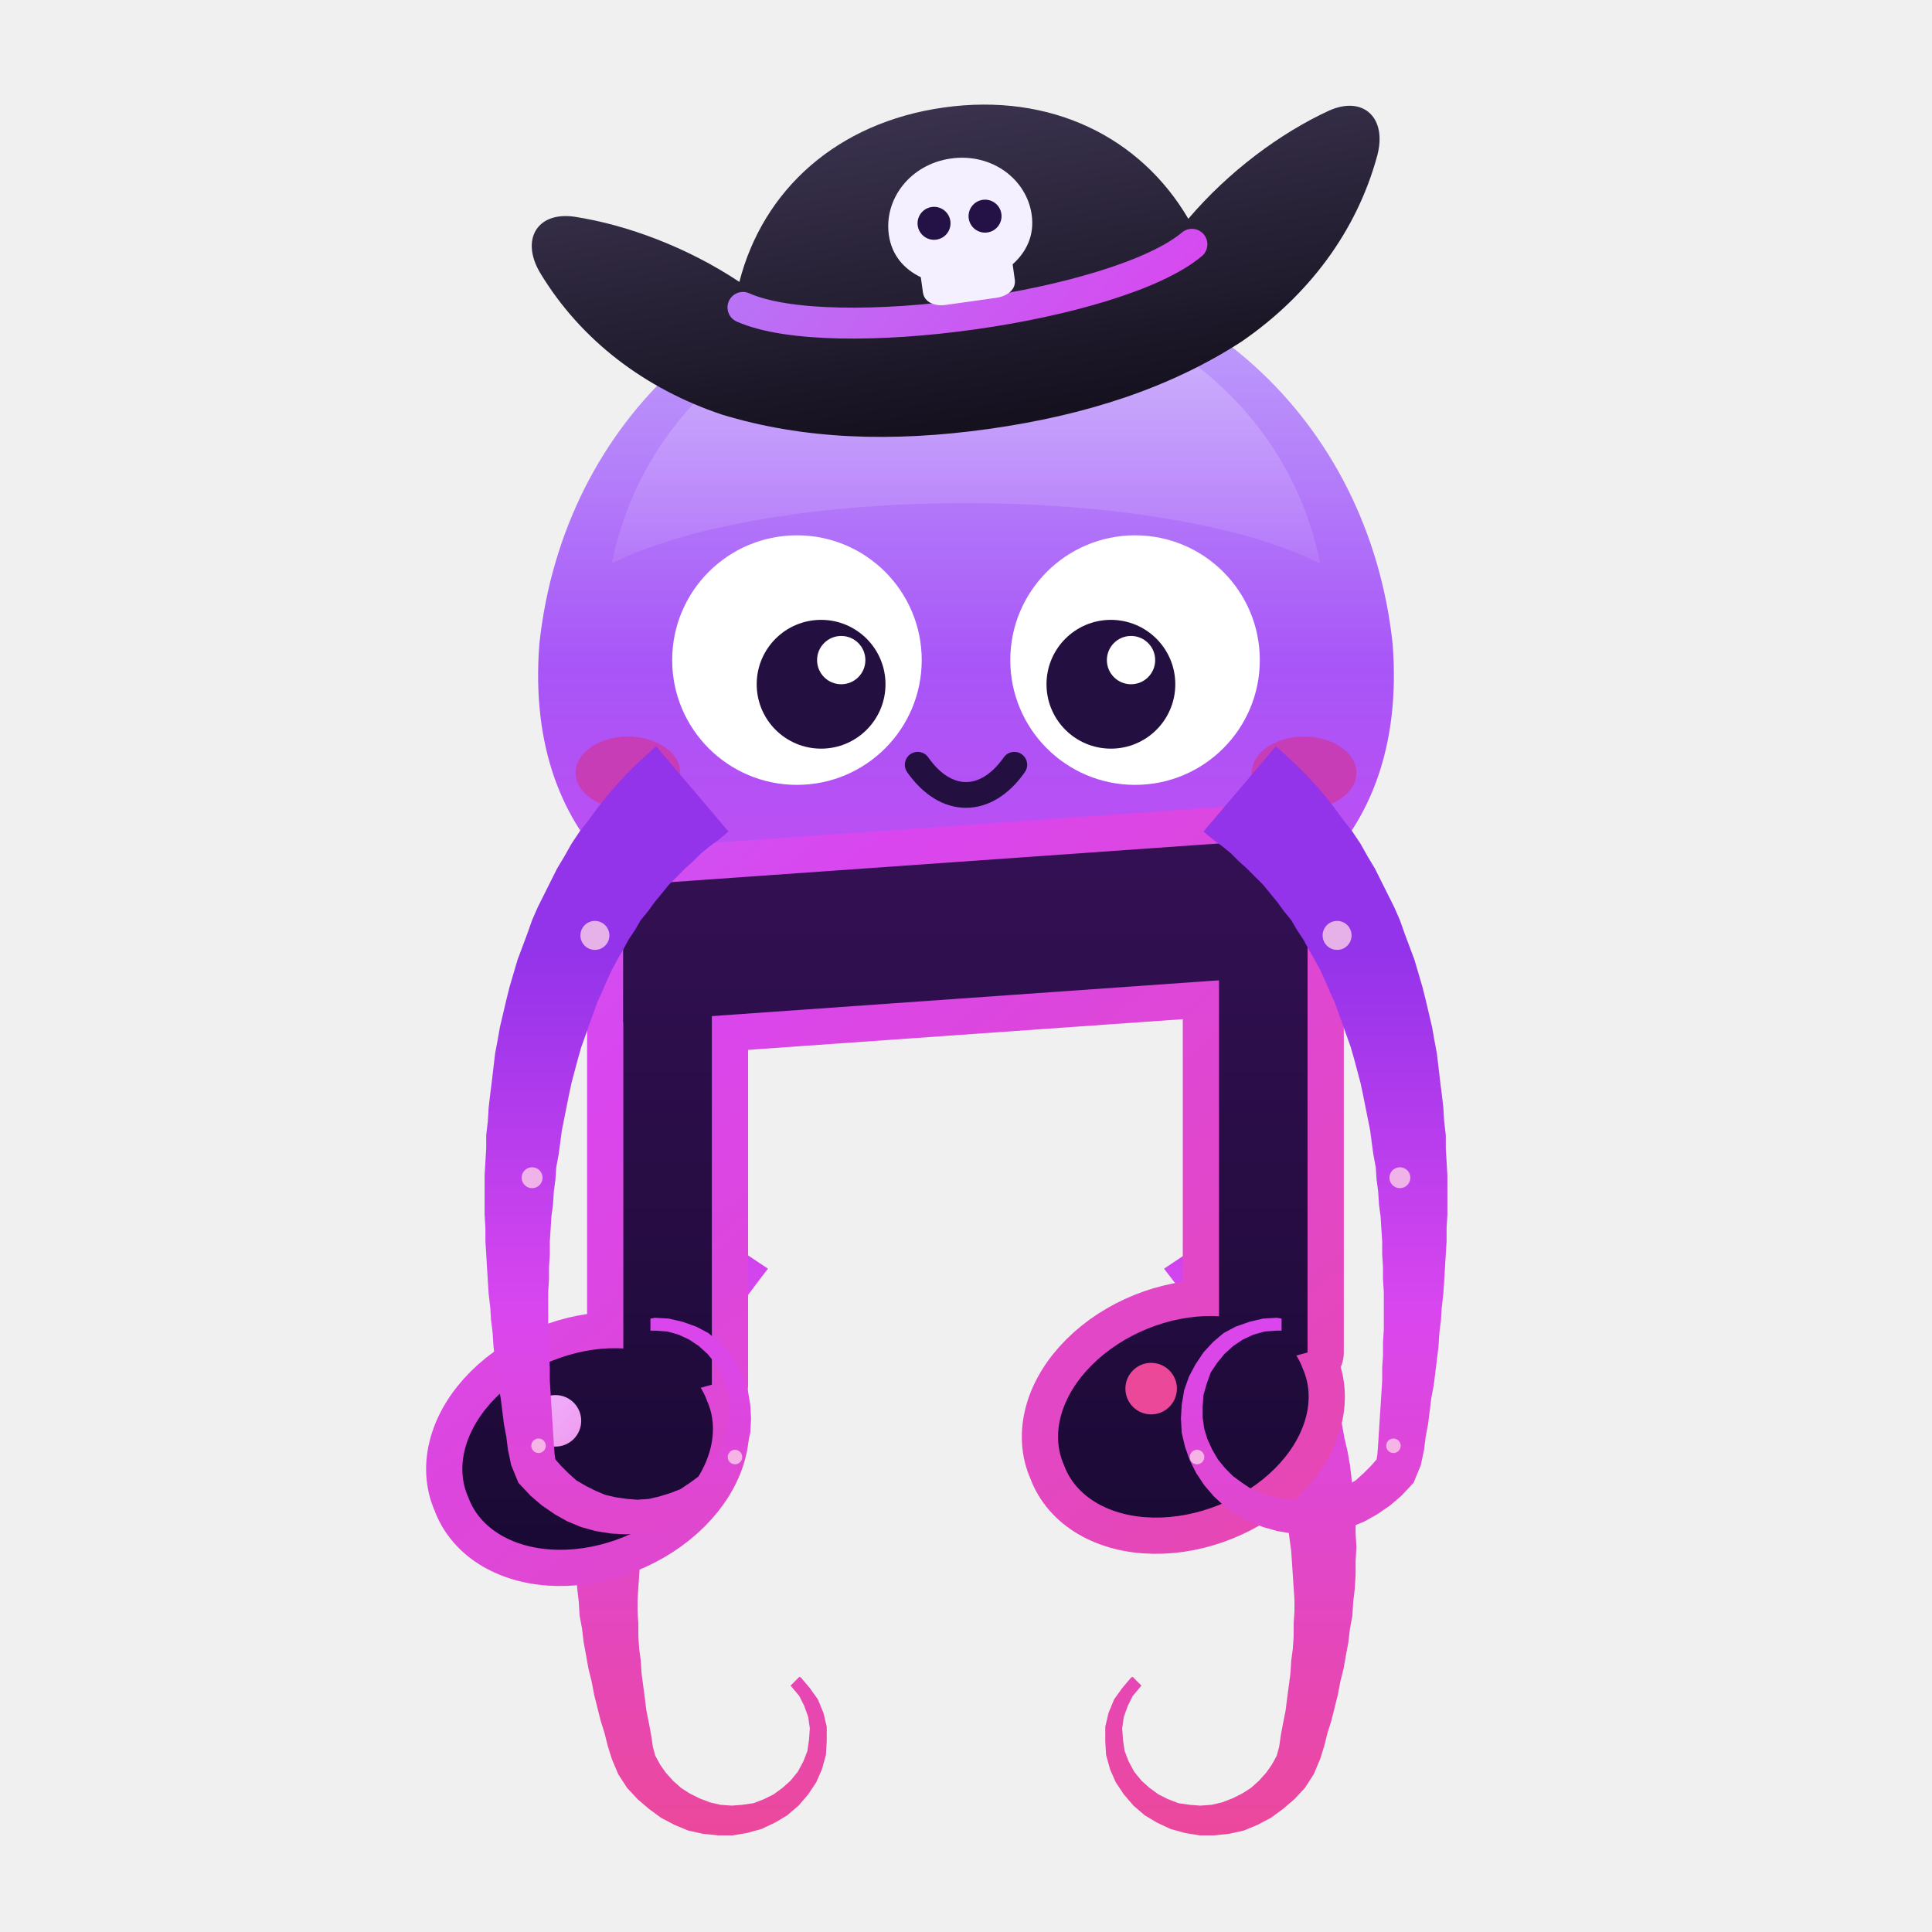
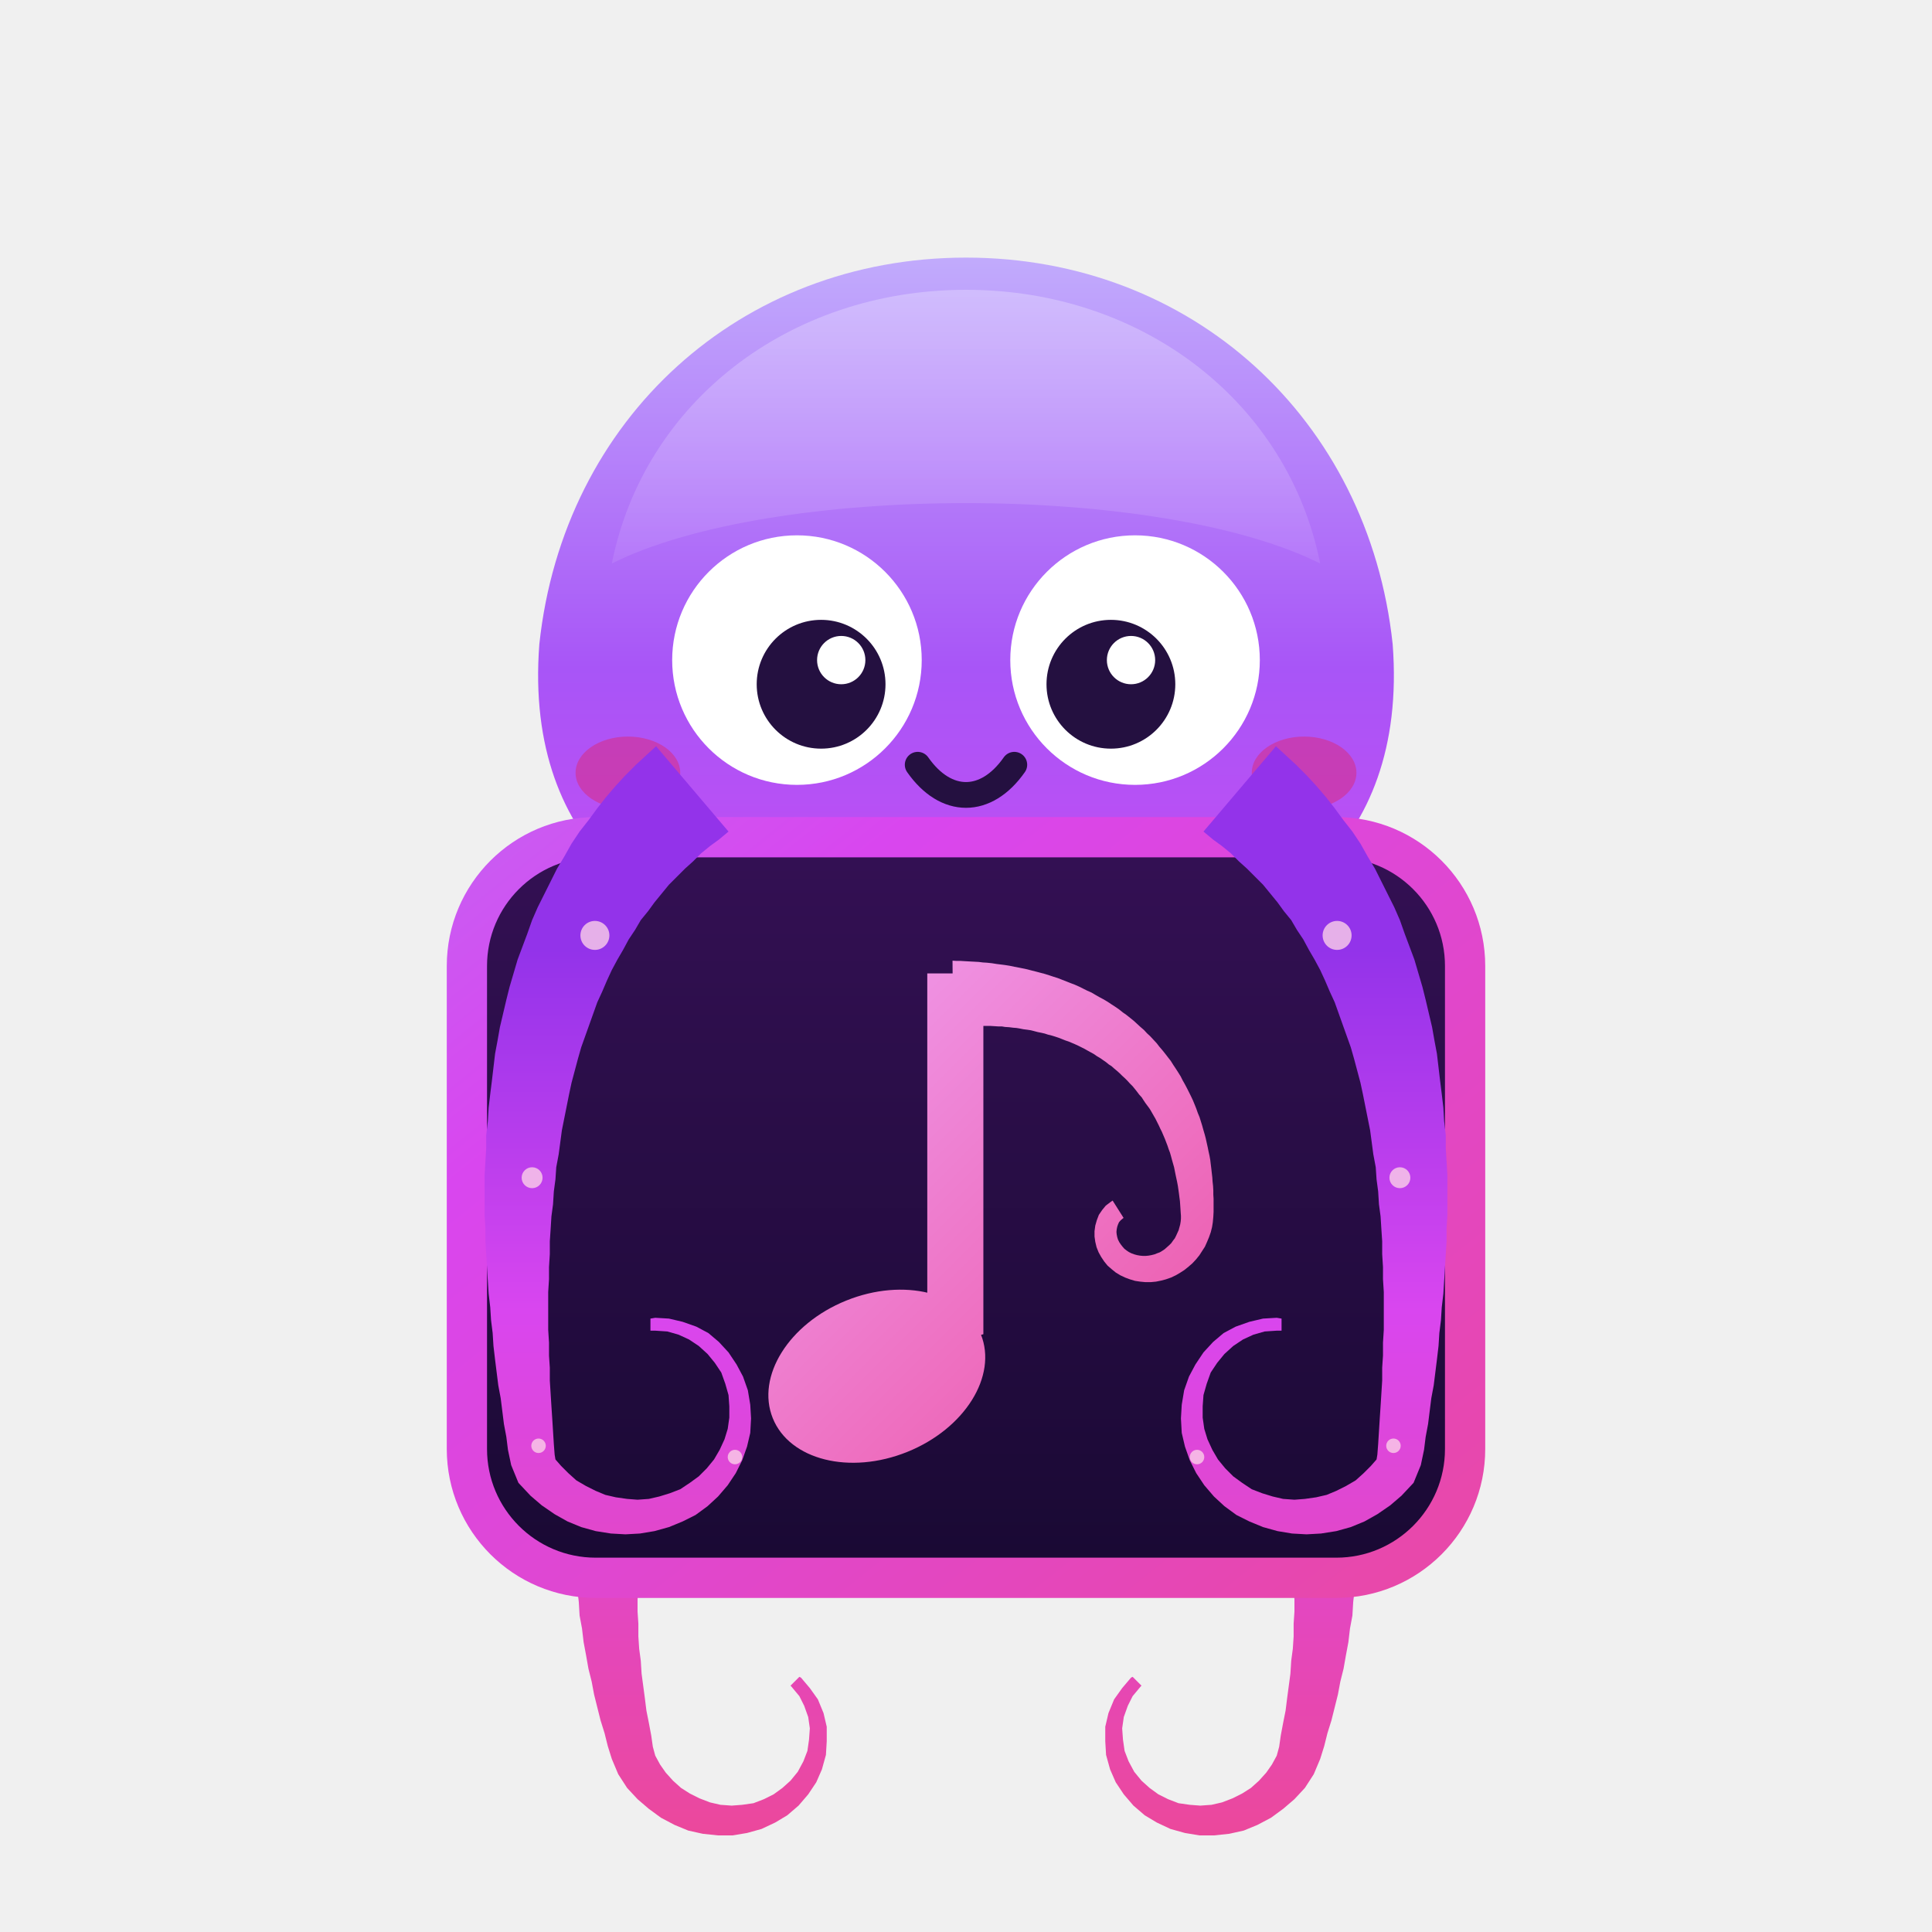
<svg xmlns="http://www.w3.org/2000/svg" viewBox="0 0 240 240" width="240" height="240" role="img">
  <defs>
    <linearGradient id="gV" x1="46" y1="26" x2="196" y2="214" gradientUnits="userSpaceOnUse">
      <stop offset="0" stop-color="#A78BFA" />
      <stop offset=".42" stop-color="#D946EF" />
      <stop offset="1" stop-color="#EC4899" />
    </linearGradient>
    <linearGradient id="gHd" x1="0" y1="26" x2="0" y2="140" gradientUnits="userSpaceOnUse">
      <stop offset="0" stop-color="#C4B5FD" />
      <stop offset=".5" stop-color="#A855F7" />
      <stop offset="1" stop-color="#D946EF" />
    </linearGradient>
    <linearGradient id="gA" x1="0" y1="118" x2="0" y2="230" gradientUnits="userSpaceOnUse">
      <stop offset="0" stop-color="#9333EA" />
      <stop offset=".4" stop-color="#D946EF" />
      <stop offset="1" stop-color="#EC4899" />
    </linearGradient>
    <linearGradient id="gT" x1="0" y1="104" x2="0" y2="196" gradientUnits="userSpaceOnUse">
      <stop offset="0" stop-color="#341054" />
      <stop offset="1" stop-color="#190933" />
    </linearGradient>
    <linearGradient id="gS" x1="0" y1="34" x2="0" y2="86" gradientUnits="userSpaceOnUse">
      <stop offset="0" stop-color="#fff" stop-opacity=".28" />
      <stop offset="1" stop-color="#fff" stop-opacity="0" />
    </linearGradient>
    <linearGradient id="gP" x1="114" y1="134" x2="142" y2="166" gradientUnits="userSpaceOnUse">
      <stop offset="0" stop-color="#F0ABFC" />
      <stop offset="1" stop-color="#EC4899" />
    </linearGradient>
    <linearGradient id="gH" x1="0" y1="14" x2="0" y2="78" gradientUnits="userSpaceOnUse">
      <stop offset="0" stop-color="#3C3450" />
      <stop offset="1" stop-color="#15111F" />
    </linearGradient>
+     <linearGradient id="gPn" x1="0" y1="0" x2="240" y2="240" gradientUnits="userSpaceOnUse">
+       <stop offset="0" stop-color="#F0ABFC" />
+       <stop offset="1" stop-color="#EC4899" />
+     </linearGradient>
  </defs>
  <g fill="url(#gA)">
    <path d="M 84.6 150.4 L 83.8 151.8 L 82.9 153.2 L 82.1 154.7 L 81.3 156.2 L 80.5 157.7 L 79.7 159.2 L 79.0 160.8 L 78.3 162.3 L 77.6 163.9 L 77.0 165.5 L 76.3 167.1 L 75.7 168.7 L 75.2 170.3 L 74.7 171.9 L 74.2 173.6 L 73.7 175.2 L 73.3 176.9 L 73.0 178.6 L 72.6 180.3 L 72.3 182.0 L 72.1 183.7 L 71.9 185.4 L 71.7 187.1 L 71.6 188.8 L 71.6 190.5 L 71.5 192.2 L 71.6 193.9 L 71.6 195.6 L 71.7 197.3 L 71.9 199.0 L 72.0 200.7 L 72.3 202.3 L 72.5 204.0 L 72.8 205.6 L 73.1 207.3 L 73.5 208.9 L 73.8 210.5 L 74.2 212.1 L 74.6 213.7 L 75.1 215.3 L 75.5 216.9 L 76.0 218.5 L 76.8 220.4 L 77.9 222.1 L 79.2 223.5 L 80.6 224.7 L 82.1 225.8 L 83.8 226.7 L 85.5 227.4 L 87.3 227.8 L 89.2 228.0 L 91.0 228.0 L 92.8 227.7 L 94.6 227.2 L 96.3 226.4 L 97.8 225.5 L 99.2 224.3 L 100.4 222.9 L 101.4 221.4 L 102.1 219.8 L 102.6 218.0 L 102.7 216.3 L 102.7 214.5 L 102.3 212.8 L 101.6 211.1 L 100.6 209.7 L 99.5 208.4 L 99.3 208.3 L 98.2 209.4 L 98.3 209.5 L 99.3 210.7 L 99.9 211.9 L 100.4 213.3 L 100.6 214.7 L 100.5 216.1 L 100.3 217.5 L 99.8 218.8 L 99.1 220.1 L 98.2 221.2 L 97.2 222.1 L 96.1 222.9 L 94.9 223.5 L 93.6 224.0 L 92.2 224.2 L 90.9 224.3 L 89.5 224.2 L 88.2 223.9 L 86.9 223.4 L 85.7 222.8 L 84.6 222.1 L 83.6 221.2 L 82.7 220.2 L 82.0 219.2 L 81.4 218.1 L 81.1 217.0 L 80.9 215.6 L 80.6 214.0 L 80.3 212.5 L 80.1 210.9 L 79.9 209.4 L 79.7 207.9 L 79.6 206.3 L 79.4 204.8 L 79.3 203.3 L 79.3 201.7 L 79.2 200.2 L 79.2 198.7 L 79.3 197.2 L 79.4 195.7 L 79.5 194.2 L 79.6 192.7 L 79.8 191.2 L 80.0 189.7 L 80.3 188.2 L 80.6 186.8 L 81.0 185.3 L 81.3 183.9 L 81.8 182.5 L 82.2 181.1 L 82.7 179.6 L 83.2 178.3 L 83.8 176.9 L 84.3 175.5 L 85.0 174.2 L 85.6 172.8 L 86.3 171.5 L 87.0 170.2 L 87.7 168.9 L 88.5 167.6 L 89.3 166.3 L 90.1 165.0 L 90.9 163.8 L 91.7 162.5 L 92.6 161.3 L 93.5 160.1 L 94.4 158.9 L 95.4 157.6 Z" />
    <path d="M 144.6 157.6 L 145.6 158.9 L 146.5 160.1 L 147.4 161.3 L 148.3 162.5 L 149.1 163.8 L 149.9 165.0 L 150.7 166.3 L 151.5 167.6 L 152.3 168.9 L 153.0 170.2 L 153.7 171.5 L 154.4 172.8 L 155.0 174.2 L 155.7 175.5 L 156.2 176.9 L 156.8 178.3 L 157.3 179.6 L 157.8 181.1 L 158.2 182.5 L 158.7 183.9 L 159.0 185.3 L 159.4 186.8 L 159.7 188.2 L 160.0 189.7 L 160.2 191.2 L 160.4 192.7 L 160.5 194.2 L 160.6 195.7 L 160.7 197.2 L 160.8 198.7 L 160.8 200.2 L 160.7 201.7 L 160.7 203.3 L 160.6 204.8 L 160.4 206.3 L 160.3 207.9 L 160.1 209.4 L 159.9 210.9 L 159.7 212.5 L 159.4 214.0 L 159.1 215.6 L 158.9 217.0 L 158.6 218.1 L 158.0 219.2 L 157.3 220.2 L 156.4 221.2 L 155.4 222.1 L 154.3 222.8 L 153.1 223.4 L 151.8 223.9 L 150.5 224.2 L 149.1 224.3 L 147.8 224.2 L 146.4 224.0 L 145.1 223.5 L 143.9 222.9 L 142.8 222.1 L 141.8 221.2 L 140.9 220.1 L 140.2 218.8 L 139.7 217.5 L 139.5 216.1 L 139.4 214.7 L 139.6 213.3 L 140.1 211.9 L 140.7 210.7 L 141.7 209.5 L 141.8 209.4 L 140.7 208.3 L 140.5 208.4 L 139.4 209.7 L 138.4 211.1 L 137.7 212.8 L 137.3 214.5 L 137.3 216.3 L 137.4 218.0 L 137.9 219.8 L 138.6 221.4 L 139.6 222.9 L 140.8 224.3 L 142.2 225.5 L 143.7 226.4 L 145.4 227.2 L 147.2 227.7 L 149.0 228.0 L 150.8 228.0 L 152.7 227.8 L 154.5 227.4 L 156.2 226.7 L 157.9 225.8 L 159.4 224.7 L 160.8 223.5 L 162.1 222.1 L 163.2 220.4 L 164.0 218.5 L 164.5 216.9 L 164.9 215.3 L 165.4 213.7 L 165.8 212.1 L 166.2 210.5 L 166.5 208.9 L 166.9 207.3 L 167.2 205.6 L 167.5 204.0 L 167.7 202.3 L 168.0 200.7 L 168.1 199.0 L 168.3 197.3 L 168.4 195.6 L 168.4 193.9 L 168.5 192.2 L 168.4 190.5 L 168.4 188.8 L 168.3 187.1 L 168.1 185.4 L 167.9 183.7 L 167.7 182.0 L 167.4 180.3 L 167.0 178.6 L 166.7 176.9 L 166.3 175.2 L 165.8 173.6 L 165.3 171.9 L 164.8 170.3 L 164.3 168.7 L 163.7 167.1 L 163.0 165.5 L 162.4 163.9 L 161.7 162.3 L 161.0 160.8 L 160.3 159.2 L 159.5 157.7 L 158.7 156.2 L 157.9 154.7 L 157.1 153.2 L 156.2 151.8 L 155.4 150.4 Z" />
  </g>
  <path d="M 120 32 C 92 32, 70 52, 67 80 C 66 93, 70 102, 76 108 L 164 108 C 170 102, 174 93, 173 80 C 170 52, 148 32, 120 32 Z" fill="url(#gHd)" />
  <path d="M 120 36 C 98 36, 80 50, 76 70 C 96 60, 144 60, 164 70 C 160 50, 142 36, 120 36 Z" fill="url(#gS)" />
-   <g fill="url(#gV)" stroke="url(#gV)" stroke-width="9" stroke-linejoin="round">
-     <path d="M 77.43 112.00 L 88.43 111.22 L 88.43 172.01 L 77.43 175.01 Z" />
-     <path d="M 151.43 106.78 L 162.43 106.00 L 162.43 168.01 L 151.43 171.01 Z" />
-     <path d="M 77.43 110.00 L 162.43 104.00 L 162.43 121.00 L 77.43 127.00 Z" />
-     <path d="M 58.17 185.99 A 16 11.5 -22 1 0 87.83 174.01 A 16 11.5 -22 1 0 58.17 185.99 Z" />
-     <path d="M 132.17 181.99 A 16 11.5 -22 1 0 161.83 170.01 A 16 11.5 -22 1 0 132.17 181.99 Z" />
+   <rect x="58.0" y="104.0" width="124.0" height="92.0" rx="16.0" fill="url(#gT)" />
+   <rect x="58.0" y="104.0" width="124.0" height="92.0" rx="16.0" fill="none" stroke="url(#gV)" stroke-width="5" />
+   <g transform="translate(82.95 113.32) scale(0.3167)" fill="url(#gPn)">
+     <path d="M 101.80 24.00 L 123.80 24.00 L 123.80 165.52 L 101.80 171.52 Z" />
+     <path d="M 111.9 45.0 L 113.5 44.9 L 115.1 44.8 L 116.7 44.7 L 118.1 44.7 L 119.4 44.6 L 120.8 44.6 L 122.4 44.6 L 124.0 44.6 L 125.3 44.6 L 126.6 44.6 L 128.2 44.7 L 129.8 44.8 L 131.1 44.8 L 132.3 45.0 L 133.9 45.1 L 135.5 45.3 L 136.8 45.4 L 138.0 45.6 L 139.5 45.9 L 141.1 46.1 L 142.4 46.3 L 143.6 46.6 L 145.1 47.0 L 146.6 47.3 L 147.9 47.6 L 149.1 48.0 L 150.7 48.4 L 152.0 48.8 L 153.2 49.2 L 154.5 49.7 L 156.0 50.3 L 157.2 50.7 L 158.4 51.2 L 159.8 51.8 L 161.1 52.4 L 162.3 53.0 L 163.5 53.6 L 164.9 54.4 L 166.0 55.0 L 167.1 55.6 L 168.4 56.5 L 169.6 57.2 L 170.6 57.9 L 171.9 58.8 L 173.0 59.7 L 174.1 60.4 L 175.1 61.3 L 176.3 62.3 L 177.3 63.2 L 178.2 64.1 L 179.4 65.2 L 180.3 66.1 L 181.2 67.1 L 182.3 68.2 L 183.2 69.3 L 184.0 70.3 L 184.9 71.5 L 185.9 72.6 L 186.6 73.7 L 187.4 74.9 L 188.3 76.1 L 189.1 77.2 L 189.8 78.4 L 190.6 79.8 L 191.3 81.0 L 191.9 82.2 L 192.6 83.6 L 193.2 84.9 L 193.8 86.1 L 194.4 87.5 L 195.0 88.9 L 195.5 90.2 L 196.0 91.5 L 196.5 93.0 L 197.0 94.3 L 197.4 95.7 L 197.8 97.2 L 198.2 98.6 L 198.6 100.0 L 198.9 101.5 L 199.2 103.0 L 199.5 104.4 L 199.8 105.8 L 200.1 107.4 L 200.3 108.8 L 200.5 110.2 L 200.7 111.8 L 200.9 113.3 L 201.0 114.7 L 201.1 116.2 L 201.2 117.8 L 201.3 119.1 L 201.3 120.2 L 201.2 121.3 L 201.0 122.5 L 200.7 123.6 L 200.4 124.7 L 199.9 125.8 L 199.4 126.9 L 198.9 127.9 L 198.2 128.8 L 197.5 129.8 L 196.7 130.6 L 195.8 131.4 L 194.9 132.2 L 194.0 132.8 L 193.0 133.4 L 191.9 133.8 L 190.9 134.2 L 189.7 134.5 L 188.6 134.7 L 187.5 134.8 L 186.3 134.8 L 185.2 134.7 L 184.1 134.5 L 183.0 134.2 L 181.9 133.8 L 180.9 133.3 L 180.0 132.7 L 179.1 132.0 L 178.4 131.2 L 177.7 130.3 L 177.1 129.4 L 176.6 128.4 L 176.3 127.4 L 176.1 126.4 L 176.0 125.4 L 176.1 124.4 L 176.3 123.4 L 176.6 122.5 L 177.0 121.6 L 177.6 120.9 L 178.4 120.2 L 178.8 119.9 L 174.5 113.1 L 173.5 113.8 L 171.8 115.1 L 170.4 116.8 L 169.1 118.7 L 168.3 120.8 L 167.7 122.9 L 167.4 125.1 L 167.4 127.2 L 167.7 129.3 L 168.2 131.4 L 169.0 133.4 L 170.0 135.2 L 171.2 137.0 L 172.5 138.6 L 174.1 140.0 L 175.7 141.3 L 177.5 142.4 L 179.4 143.3 L 181.3 144.0 L 183.3 144.6 L 185.3 144.9 L 187.4 145.1 L 189.4 145.1 L 191.5 144.9 L 193.5 144.5 L 195.4 144.0 L 197.4 143.3 L 199.3 142.4 L 201.0 141.4 L 202.7 140.3 L 204.3 139.0 L 205.8 137.7 L 207.2 136.2 L 208.5 134.6 L 209.6 132.9 L 210.7 131.2 L 211.5 129.4 L 212.3 127.5 L 213.0 125.5 L 213.5 123.5 L 213.8 121.6 L 214.0 119.4 L 214.1 117.5 L 214.1 115.9 L 214.1 114.2 L 214.1 112.4 L 214.0 110.8 L 214.0 109.2 L 213.9 107.4 L 213.7 105.6 L 213.6 104.0 L 213.4 102.3 L 213.2 100.5 L 213.0 98.9 L 212.8 97.2 L 212.5 95.5 L 212.1 93.7 L 211.8 92.2 L 211.4 90.4 L 211.0 88.6 L 210.6 87.1 L 210.1 85.4 L 209.6 83.6 L 209.1 82.0 L 208.6 80.4 L 207.9 78.7 L 207.3 77.0 L 206.7 75.5 L 206.0 73.8 L 205.2 72.1 L 204.5 70.7 L 203.7 69.1 L 202.8 67.4 L 202.0 66.0 L 201.2 64.4 L 200.2 62.8 L 199.3 61.4 L 198.3 59.9 L 197.3 58.3 L 196.2 56.9 L 195.2 55.6 L 194.0 54.1 L 192.8 52.7 L 191.8 51.4 L 190.5 50.0 L 189.2 48.6 L 188.0 47.5 L 186.8 46.2 L 185.3 44.9 L 184.0 43.7 L 182.8 42.6 L 181.3 41.4 L 179.8 40.2 L 178.5 39.3 L 177.0 38.1 L 175.4 37.0 L 174.0 36.1 L 172.5 35.1 L 170.8 34.1 L 169.3 33.3 L 167.9 32.5 L 166.2 31.5 L 164.4 30.7 L 163.0 30.0 L 161.4 29.2 L 159.6 28.4 L 158.0 27.8 L 156.5 27.2 L 154.7 26.5 L 152.9 25.8 L 151.3 25.3 L 149.8 24.8 L 147.9 24.2 L 146.0 23.7 L 144.5 23.3 L 142.9 22.9 L 141.0 22.4 L 139.1 22.0 L 137.6 21.7 L 136.0 21.4 L 134.1 21.0 L 132.2 20.7 L 130.6 20.5 L 129.0 20.3 L 127.1 20.0 L 125.2 19.8 L 123.6 19.7 L 122.0 19.5 L 120.2 19.4 L 118.3 19.3 L 116.5 19.2 L 114.9 19.1 L 113.3 19.1 L 111.7 19.0 Z" />
+     <path d="M 41.20 198.48 A 44 32 -22 1 0 122.80 165.52 A 44 32 -22 1 0 41.20 198.48 Z" />
  </g>
-   <g fill="url(#gT)">
-     <path d="M 77.43 112.00 L 88.43 111.22 L 88.43 172.01 L 77.43 175.01 Z" />
-     <path d="M 151.43 106.78 L 162.43 106.00 L 162.43 168.01 L 151.43 171.01 Z" />
-     <path d="M 77.43 110.00 L 162.43 104.00 L 162.43 121.00 L 77.43 127.00 Z" />
-     <path d="M 58.17 185.99 A 16 11.5 -22 1 0 87.83 174.01 A 16 11.5 -22 1 0 58.17 185.99 Z" />
-     <path d="M 132.17 181.99 A 16 11.5 -22 1 0 161.83 170.01 A 16 11.5 -22 1 0 132.17 181.99 Z" />
-   </g>
-   <circle cx="69.0" cy="176.5" r="3.2" fill="url(#gP)" />
-   <circle cx="143.0" cy="172.5" r="3.2" fill="url(#gP)" />
  <circle cx="99" cy="82" r="15.5" fill="#fff" />
  <circle cx="141" cy="82" r="15.5" fill="#fff" />
  <circle cx="102" cy="85" r="8" fill="#241040" />
  <circle cx="138" cy="85" r="8" fill="#241040" />
  <circle cx="104.5" cy="82" r="3" fill="#fff" />
  <circle cx="140.5" cy="82" r="3" fill="#fff" />
  <ellipse cx="78" cy="96" rx="6.5" ry="4.5" fill="#DB2777" opacity=".5" />
  <ellipse cx="162" cy="96" rx="6.5" ry="4.5" fill="#DB2777" opacity=".5" />
  <path d="M 114 95 C 117.5 100, 122.5 100, 126 95" fill="none" stroke="#241040" stroke-width="3.2" stroke-linecap="round" />
-   <g transform="translate(120 33) rotate(-8) scale(0.64) translate(-120 -48)">
-     <path d="M 120 17 C 141 17, 157 28, 164 45 C 173 37, 184 31, 194 28 C 201 26, 205 31, 202 38 C 196 52, 185 63, 171 70 C 156 77, 139 80, 120 80 C 101 80, 84 77, 69 70 C 55 63, 44 52, 38 38 C 35 31, 39 26, 46 28 C 56 31, 67 37, 76 45 C 83 28, 99 17, 120 17 Z" fill="url(#gH)" />
-     <path d="M 76 50 C 92 60, 148 60, 164 50" fill="none" stroke="url(#gV)" stroke-width="6" stroke-linecap="round" stroke-linejoin="round" />
-     <path d="M 120 27 C 128 27, 134 33, 134 40 C 134 44, 132 47, 129 49 L 129 52 C 129 54, 127 55, 125 55 L 115 55 C 113 55, 111 54, 111 52 L 111 49 C 108 47, 106 44, 106 40 C 106 33, 112 27, 120 27 Z" fill="#F5F0FF" />
-     <g fill="#241145">
-       <circle cx="115" cy="39" r="3.2" />
-       <circle cx="125" cy="39" r="3.2" />
-     </g>
-   </g>
  <g fill="url(#gA)">
    <path d="M 81.5 92.7 L 80.3 93.8 L 79.0 95.0 L 77.7 96.3 L 76.5 97.6 L 75.3 99.0 L 74.2 100.4 L 73.1 101.9 L 72.0 103.3 L 71.0 104.8 L 70.1 106.4 L 69.2 107.9 L 68.4 109.5 L 67.6 111.1 L 66.8 112.7 L 66.1 114.3 L 65.5 116.0 L 64.9 117.6 L 64.3 119.2 L 63.8 120.9 L 63.3 122.6 L 62.9 124.2 L 62.5 125.9 L 62.1 127.6 L 61.8 129.3 L 61.5 130.9 L 61.3 132.6 L 61.1 134.3 L 60.9 135.9 L 60.7 137.6 L 60.6 139.3 L 60.4 141.0 L 60.4 142.6 L 60.3 144.3 L 60.2 146.0 L 60.2 147.6 L 60.2 149.3 L 60.2 150.9 L 60.3 152.6 L 60.3 154.2 L 60.4 155.8 L 60.5 157.5 L 60.6 159.1 L 60.7 160.7 L 60.9 162.4 L 61.0 164.0 L 61.2 165.6 L 61.3 167.2 L 61.5 168.9 L 61.7 170.5 L 61.9 172.1 L 62.2 173.7 L 62.4 175.3 L 62.6 176.9 L 62.9 178.5 L 63.1 180.1 L 63.5 182.0 L 64.4 184.2 L 65.9 185.8 L 67.3 187.0 L 68.9 188.1 L 70.5 189.0 L 72.2 189.7 L 74.0 190.2 L 75.9 190.5 L 77.7 190.6 L 79.5 190.5 L 81.3 190.2 L 83.1 189.7 L 84.8 189.0 L 86.4 188.2 L 87.9 187.1 L 89.2 185.9 L 90.4 184.5 L 91.4 183.0 L 92.2 181.4 L 92.8 179.7 L 93.2 178.0 L 93.3 176.2 L 93.2 174.5 L 92.9 172.7 L 92.3 171.0 L 91.5 169.5 L 90.5 168.0 L 89.3 166.7 L 88.0 165.6 L 86.5 164.8 L 84.8 164.2 L 83.1 163.8 L 81.4 163.7 L 80.8 163.8 L 80.8 165.3 L 81.4 165.3 L 82.9 165.4 L 84.3 165.8 L 85.6 166.4 L 86.8 167.2 L 87.9 168.2 L 88.8 169.3 L 89.6 170.5 L 90.1 171.9 L 90.5 173.3 L 90.6 174.7 L 90.6 176.1 L 90.4 177.5 L 90.0 178.8 L 89.4 180.1 L 88.7 181.3 L 87.8 182.4 L 86.8 183.4 L 85.7 184.2 L 84.5 185.0 L 83.2 185.5 L 81.9 185.9 L 80.6 186.2 L 79.2 186.3 L 77.9 186.2 L 76.5 186.0 L 75.2 185.7 L 74.0 185.2 L 72.8 184.6 L 71.6 183.9 L 70.6 183.0 L 69.7 182.1 L 69.0 181.3 L 68.9 180.7 L 68.8 179.4 L 68.7 177.8 L 68.6 176.2 L 68.5 174.7 L 68.4 173.1 L 68.3 171.5 L 68.3 169.9 L 68.2 168.4 L 68.2 166.8 L 68.1 165.2 L 68.1 163.6 L 68.1 162.1 L 68.1 160.5 L 68.2 158.9 L 68.2 157.4 L 68.3 155.8 L 68.3 154.2 L 68.4 152.7 L 68.5 151.1 L 68.7 149.6 L 68.8 148.0 L 69.0 146.5 L 69.1 145.0 L 69.4 143.4 L 69.6 141.9 L 69.8 140.4 L 70.1 138.9 L 70.4 137.4 L 70.7 135.9 L 71.0 134.5 L 71.4 133.0 L 71.8 131.5 L 72.2 130.1 L 72.7 128.7 L 73.2 127.3 L 73.7 125.9 L 74.2 124.5 L 74.8 123.2 L 75.4 121.8 L 76.0 120.5 L 76.7 119.2 L 77.4 118.0 L 78.1 116.7 L 78.9 115.5 L 79.6 114.3 L 80.5 113.2 L 81.3 112.1 L 82.2 111.0 L 83.1 109.9 L 84.1 108.9 L 85.1 107.9 L 86.1 107.0 L 87.1 106.0 L 88.2 105.1 L 89.3 104.3 L 90.5 103.3 Z" />
    <path d="M 149.5 103.3 L 150.7 104.3 L 151.8 105.1 L 152.9 106.0 L 153.9 107.0 L 154.9 107.9 L 155.9 108.9 L 156.9 109.9 L 157.8 111.0 L 158.7 112.1 L 159.5 113.2 L 160.4 114.3 L 161.1 115.5 L 161.9 116.7 L 162.6 118.0 L 163.3 119.2 L 164.0 120.5 L 164.6 121.8 L 165.2 123.2 L 165.8 124.5 L 166.3 125.9 L 166.8 127.3 L 167.3 128.7 L 167.8 130.1 L 168.2 131.5 L 168.6 133.0 L 169.0 134.5 L 169.3 135.9 L 169.6 137.4 L 169.9 138.9 L 170.2 140.4 L 170.4 141.9 L 170.6 143.4 L 170.9 145.0 L 171.0 146.5 L 171.2 148.0 L 171.3 149.6 L 171.5 151.1 L 171.6 152.7 L 171.7 154.2 L 171.7 155.8 L 171.8 157.4 L 171.8 158.9 L 171.9 160.5 L 171.9 162.1 L 171.9 163.6 L 171.9 165.2 L 171.8 166.8 L 171.8 168.4 L 171.7 169.9 L 171.7 171.5 L 171.6 173.1 L 171.5 174.7 L 171.4 176.2 L 171.3 177.8 L 171.2 179.4 L 171.1 180.7 L 171.0 181.3 L 170.3 182.1 L 169.4 183.0 L 168.4 183.9 L 167.2 184.6 L 166.0 185.2 L 164.8 185.7 L 163.5 186.0 L 162.1 186.2 L 160.8 186.3 L 159.4 186.2 L 158.1 185.9 L 156.8 185.5 L 155.5 185.0 L 154.3 184.2 L 153.2 183.4 L 152.2 182.4 L 151.3 181.3 L 150.6 180.1 L 150.0 178.8 L 149.6 177.5 L 149.4 176.1 L 149.4 174.7 L 149.5 173.3 L 149.9 171.9 L 150.4 170.5 L 151.2 169.3 L 152.1 168.2 L 153.2 167.2 L 154.4 166.4 L 155.7 165.8 L 157.1 165.4 L 158.6 165.3 L 159.2 165.3 L 159.2 163.8 L 158.6 163.7 L 156.9 163.8 L 155.2 164.2 L 153.5 164.8 L 152.0 165.6 L 150.7 166.7 L 149.5 168.0 L 148.5 169.5 L 147.7 171.0 L 147.1 172.7 L 146.8 174.5 L 146.7 176.2 L 146.8 178.0 L 147.2 179.7 L 147.8 181.4 L 148.6 183.0 L 149.6 184.5 L 150.8 185.9 L 152.1 187.1 L 153.6 188.2 L 155.2 189.0 L 156.9 189.7 L 158.7 190.2 L 160.5 190.5 L 162.3 190.6 L 164.1 190.5 L 166.0 190.2 L 167.8 189.7 L 169.5 189.0 L 171.1 188.1 L 172.7 187.0 L 174.1 185.8 L 175.6 184.2 L 176.5 182.0 L 176.9 180.1 L 177.1 178.5 L 177.4 176.9 L 177.6 175.3 L 177.8 173.7 L 178.1 172.1 L 178.3 170.5 L 178.5 168.9 L 178.7 167.2 L 178.8 165.6 L 179.0 164.0 L 179.1 162.4 L 179.3 160.7 L 179.4 159.1 L 179.5 157.5 L 179.6 155.8 L 179.7 154.2 L 179.7 152.6 L 179.8 150.9 L 179.8 149.3 L 179.8 147.6 L 179.8 146.0 L 179.7 144.3 L 179.6 142.6 L 179.6 141.0 L 179.4 139.3 L 179.3 137.6 L 179.1 135.9 L 178.9 134.3 L 178.7 132.6 L 178.5 130.9 L 178.2 129.3 L 177.9 127.6 L 177.5 125.9 L 177.1 124.2 L 176.7 122.6 L 176.2 120.9 L 175.7 119.2 L 175.1 117.6 L 174.5 116.0 L 173.9 114.3 L 173.2 112.7 L 172.4 111.1 L 171.6 109.5 L 170.8 107.9 L 169.9 106.4 L 169.0 104.8 L 168.0 103.3 L 166.9 101.9 L 165.8 100.4 L 164.7 99.0 L 163.5 97.6 L 162.3 96.3 L 161.0 95.0 L 159.7 93.8 L 158.5 92.7 Z" />
  </g>
  <g fill="#FBCFE8" opacity=".8">
    <circle cx="73.9" cy="116.2" r="1.8" />
    <circle cx="66.1" cy="146.3" r="1.3" />
    <circle cx="66.9" cy="179.6" r="0.9" />
    <circle cx="91.3" cy="181.0" r="0.9" />
    <circle cx="166.1" cy="116.2" r="1.8" />
    <circle cx="173.9" cy="146.3" r="1.3" />
    <circle cx="173.1" cy="179.6" r="0.9" />
    <circle cx="148.7" cy="181.0" r="0.9" />
  </g>
</svg>
